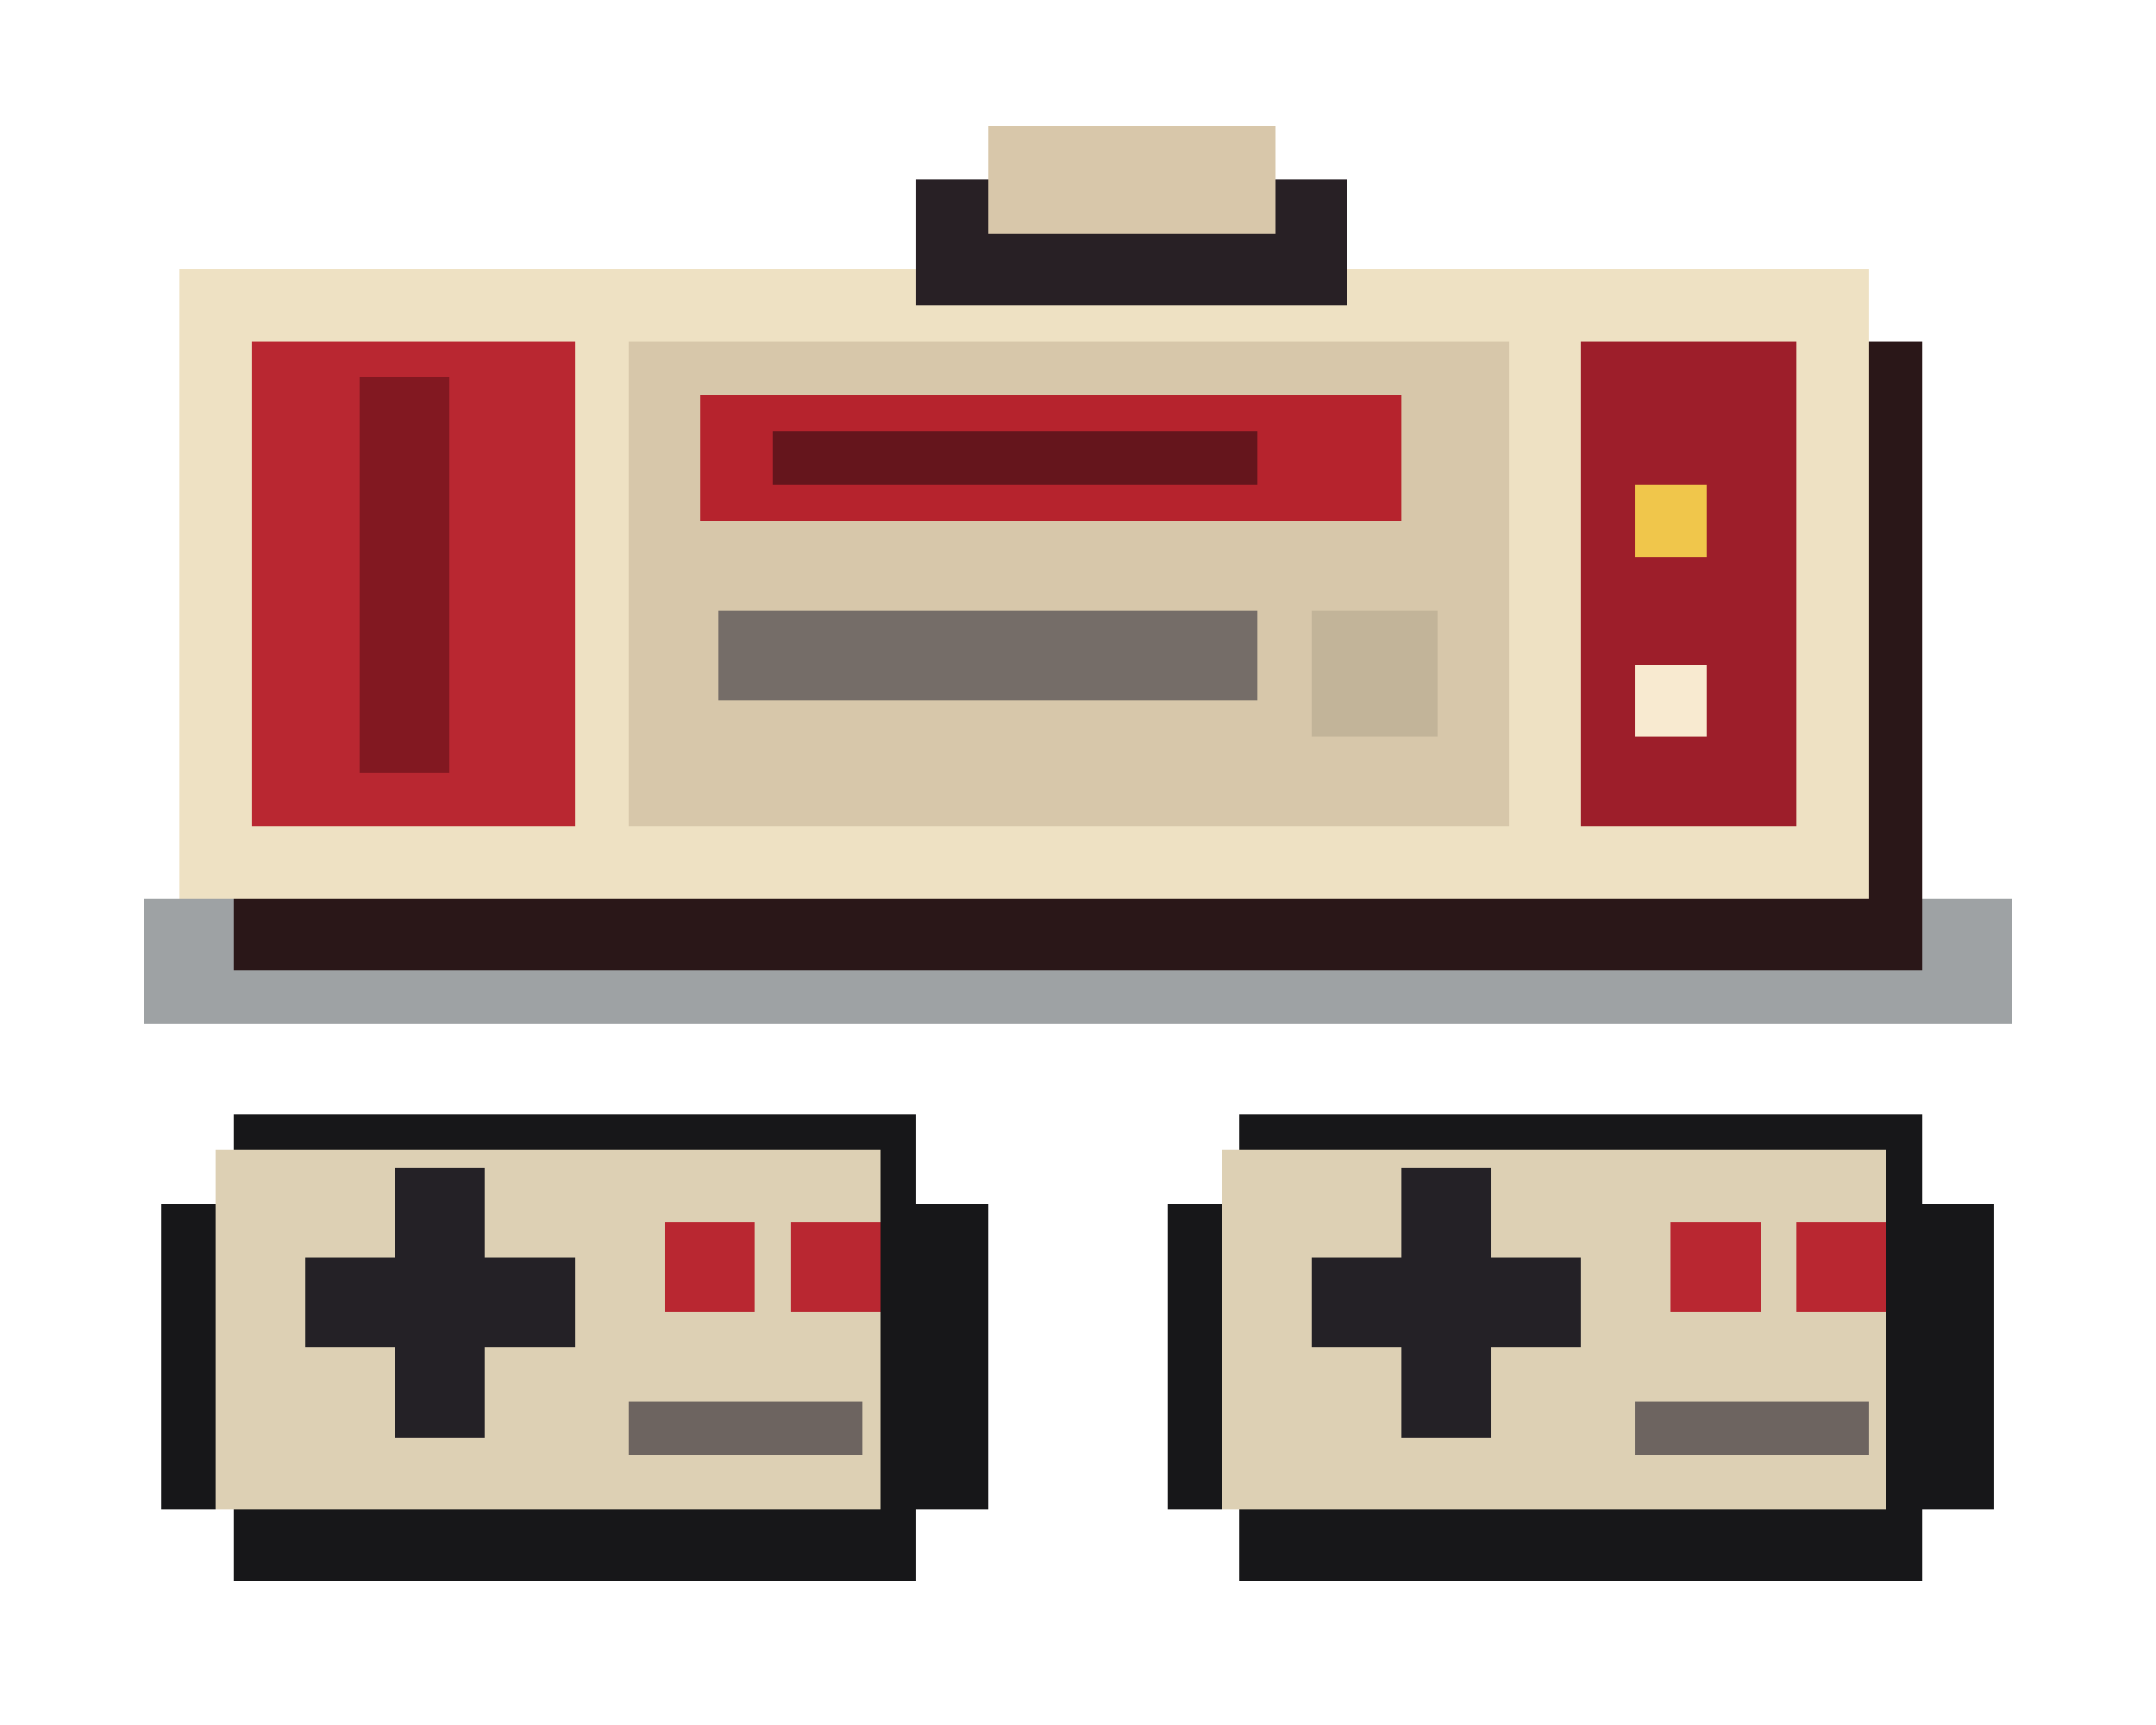
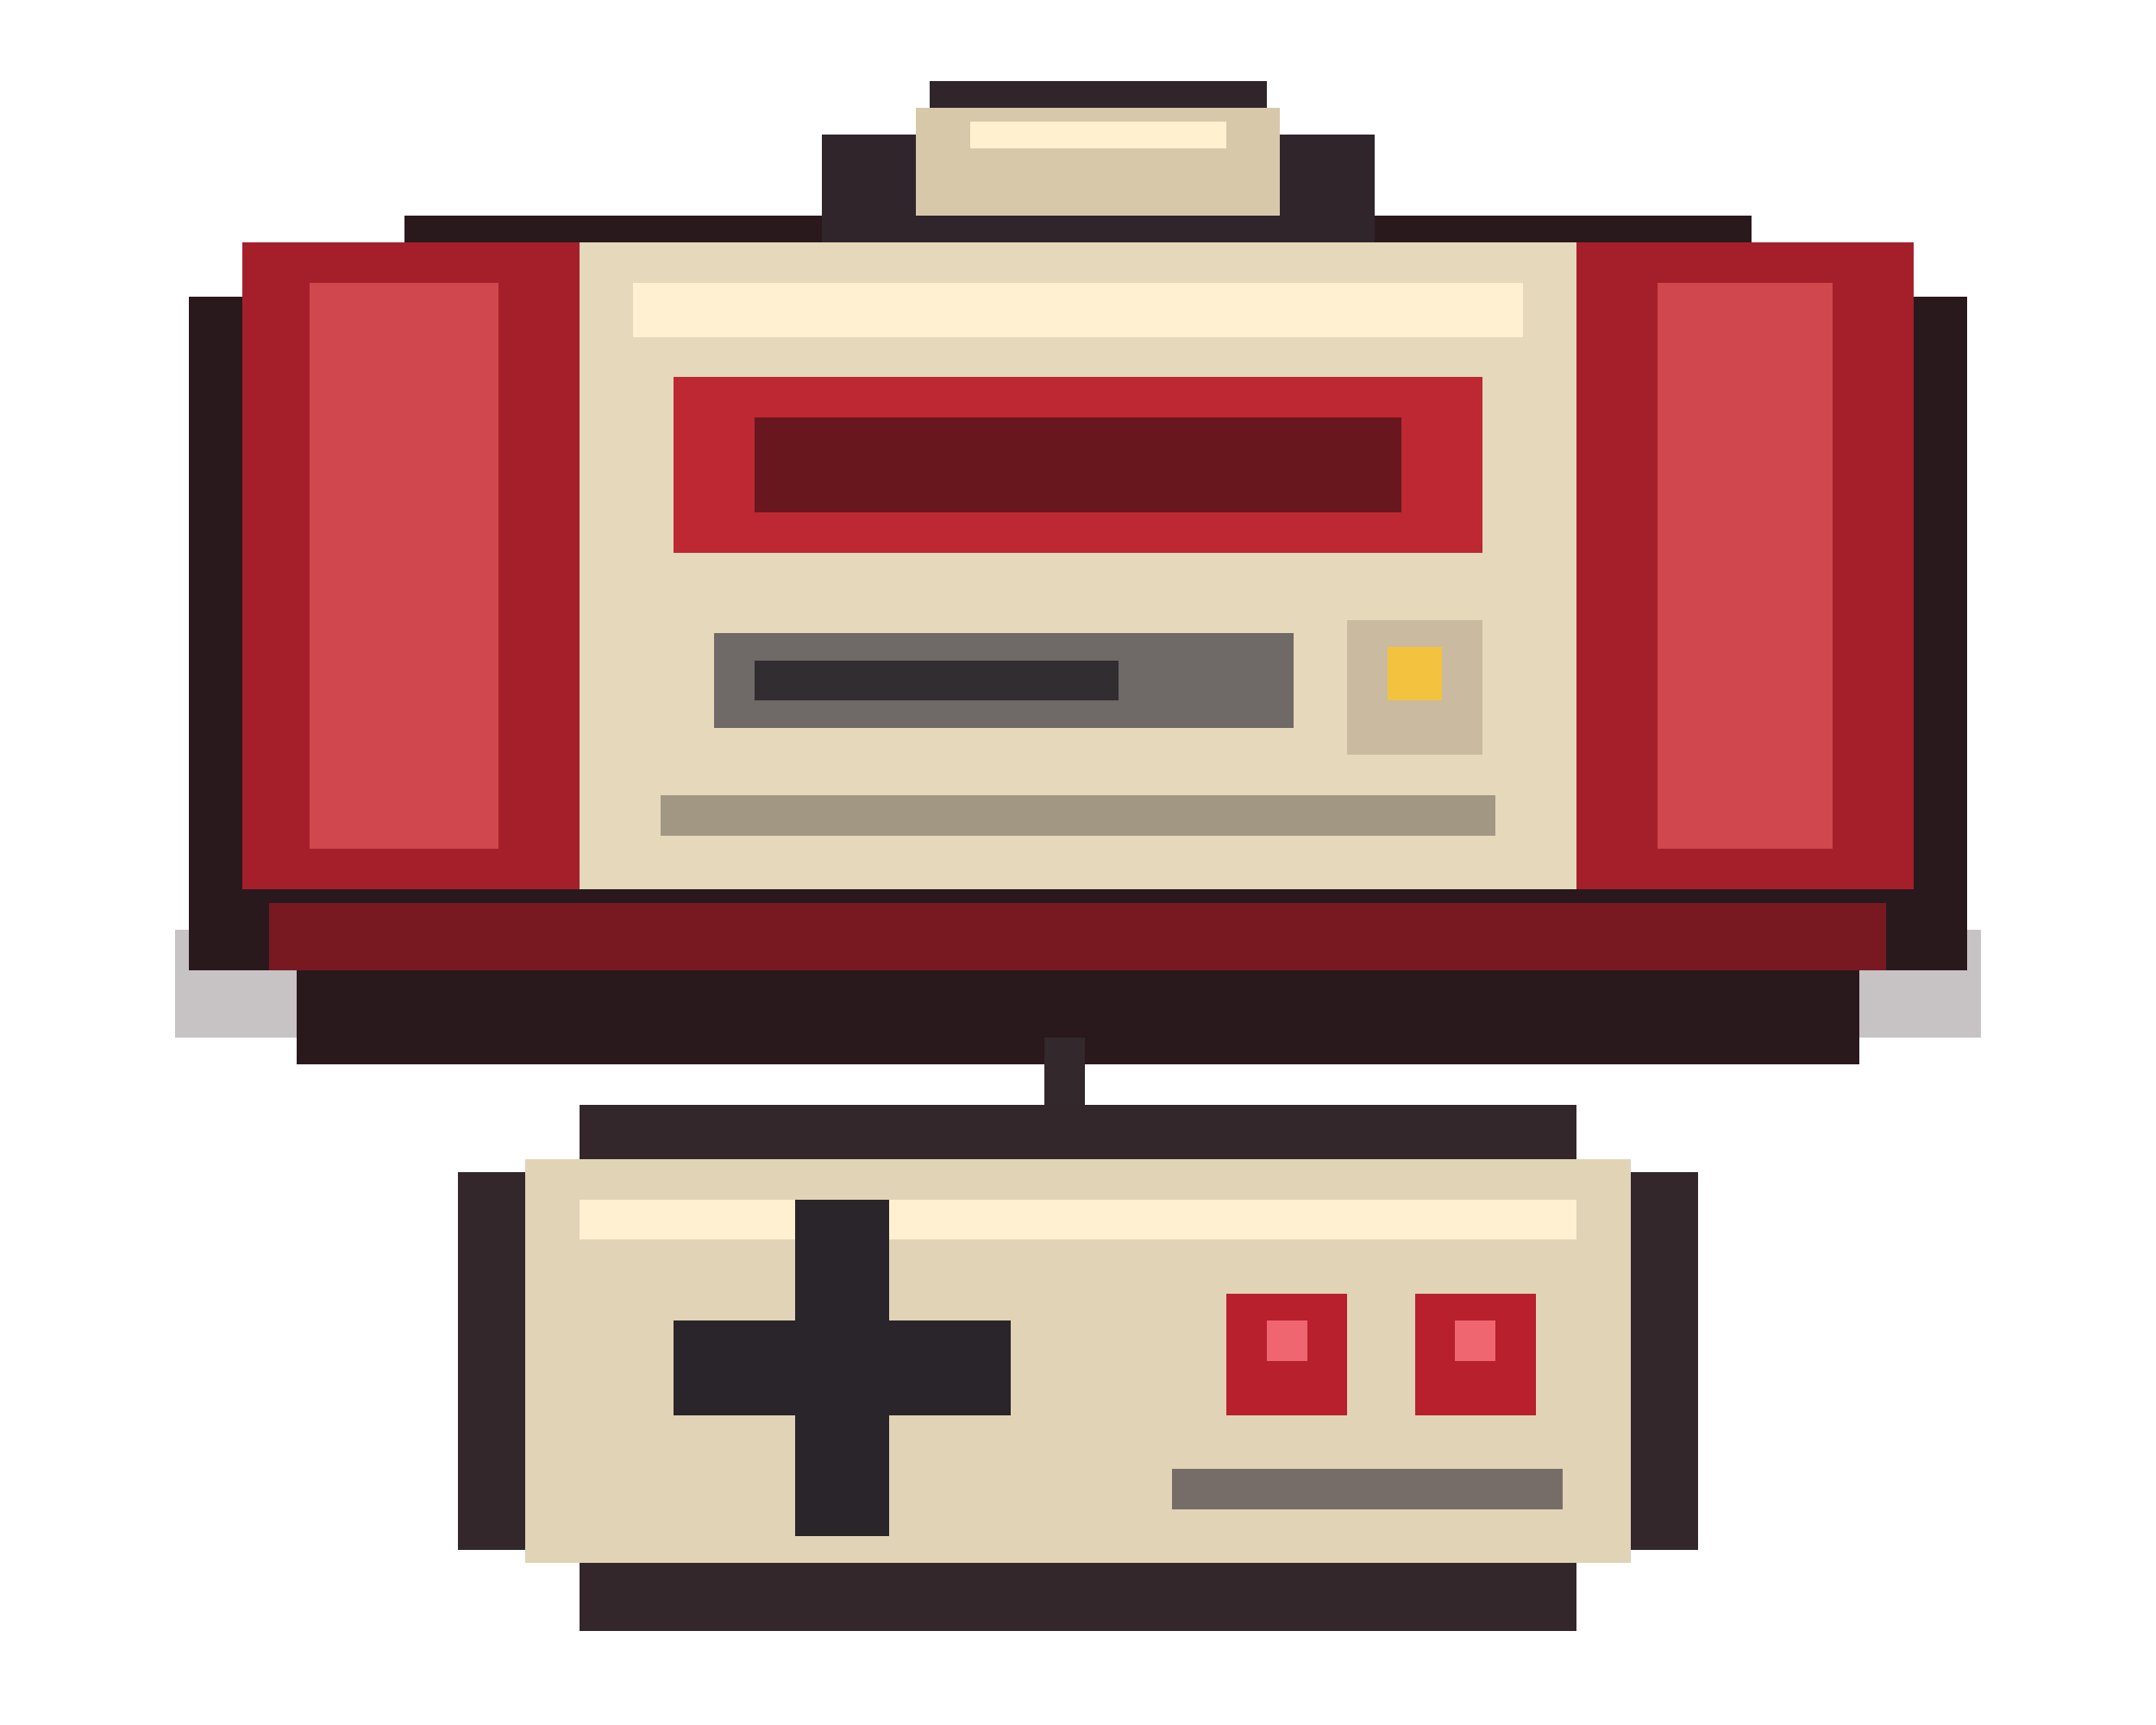
- <svg xmlns="http://www.w3.org/2000/svg" viewBox="0 0 120 96" shape-rendering="crispEdges">
-   <rect x="8" y="50" width="104" height="7" fill="#172126" opacity=".42" />
-   <rect x="13" y="19" width="94" height="35" fill="#2a1718" />
-   <rect x="10" y="15" width="94" height="35" fill="#eee1c3" />
-   <rect x="14" y="19" width="18" height="27" fill="#b92731" />
-   <rect x="35" y="19" width="49" height="27" fill="#d7c7aa" />
-   <rect x="88" y="19" width="12" height="27" fill="#9d1e2a" />
-   <rect x="39" y="22" width="39" height="7" fill="#b6232d" />
-   <rect x="43" y="24" width="27" height="3" fill="#65151c" />
-   <rect x="40" y="34" width="30" height="5" fill="#756d68" />
-   <rect x="73" y="34" width="7" height="7" fill="#c2b499" />
-   <rect x="91" y="27" width="4" height="4" fill="#f0c64b" />
-   <rect x="91" y="37" width="4" height="4" fill="#f8ead0" />
-   <rect x="20" y="21" width="5" height="22" fill="#821821" />
-   <rect x="51" y="10" width="24" height="7" fill="#282025" />
-   <rect x="55" y="7" width="16" height="6" fill="#d8c7aa" />
-   <path d="M9 67h4v-5h38v5h4v17h-4v4H13v-4H9z" fill="#171719" />
-   <path d="M12 64h37v20H12z" fill="#ddd0b4" />
-   <rect x="17" y="70" width="15" height="5" fill="#242126" />
-   <rect x="22" y="65" width="5" height="15" fill="#242126" />
-   <rect x="37" y="68" width="5" height="5" fill="#b92731" />
-   <rect x="44" y="68" width="5" height="5" fill="#b92731" />
-   <rect x="35" y="78" width="13" height="3" fill="#6d6460" />
-   <path d="M65 67h4v-5h38v5h4v17h-4v4H69v-4h-4z" fill="#171719" />
-   <path d="M68 64h37v20H68z" fill="#ddd0b4" />
-   <rect x="73" y="70" width="15" height="5" fill="#242126" />
-   <rect x="78" y="65" width="5" height="15" fill="#242126" />
-   <rect x="93" y="68" width="5" height="5" fill="#b92731" />
-   <rect x="100" y="68" width="5" height="5" fill="#b92731" />
-   <rect x="91" y="78" width="13" height="3" fill="#6d6460" />
+ <svg xmlns="http://www.w3.org/2000/svg" viewBox="0 0 160 128" shape-rendering="crispEdges">
+   <rect x="13" y="69" width="134" height="8" fill="#35262a" opacity=".28" />
+   <path d="M14 22h16v-6h100v6h16v50h-8v7H22v-7h-8z" fill="#29191d" />
+   <path d="M18 18h25v48H18zM117 18h25v48h-25z" fill="#a51f2b" />
+   <path d="M23 21h14v42H23zM123 21h13v42h-13z" fill="#d0474d" />
+   <rect x="43" y="18" width="74" height="48" fill="#e5d8bb" />
+   <rect x="47" y="21" width="66" height="4" fill="#fff0d1" />
+   <rect x="50" y="28" width="60" height="13" fill="#bd2833" />
+   <rect x="56" y="31" width="48" height="7" fill="#68171e" />
+   <rect x="53" y="47" width="43" height="7" fill="#6f6967" />
+   <rect x="56" y="49" width="27" height="3" fill="#312d31" />
+   <rect x="100" y="46" width="10" height="10" fill="#c9baa0" />
+   <rect x="103" y="48" width="4" height="4" fill="#f3c33f" />
+   <rect x="49" y="59" width="62" height="3" fill="#a29783" />
+   <path d="M61 18v-8h8V6h25v4h8v8z" fill="#30252a" />
+   <rect x="68" y="8" width="27" height="8" fill="#d8c8aa" />
+   <rect x="72" y="9" width="19" height="2" fill="#fff0d0" />
+   <rect x="20" y="67" width="120" height="5" fill="#781922" />
+   <path d="M79 77v8H64v5" fill="none" stroke="#33282c" stroke-width="3" />
+   <path d="M34 87h9v-5h74v5h9v28h-9v6H43v-6h-9z" fill="#33272b" />
+   <rect x="39" y="86" width="82" height="30" fill="#e1d3b6" />
+   <rect x="43" y="89" width="74" height="3" fill="#fff0d1" />
+   <rect x="50" y="98" width="25" height="7" fill="#29252a" />
+   <rect x="59" y="89" width="7" height="25" fill="#29252a" />
+   <rect x="91" y="96" width="9" height="9" fill="#b8202d" />
+   <rect x="105" y="96" width="9" height="9" fill="#b8202d" />
+   <rect x="94" y="98" width="3" height="3" fill="#ef6670" />
+   <rect x="108" y="98" width="3" height="3" fill="#ef6670" />
+   <rect x="87" y="109" width="29" height="3" fill="#776d68" />
</svg>
